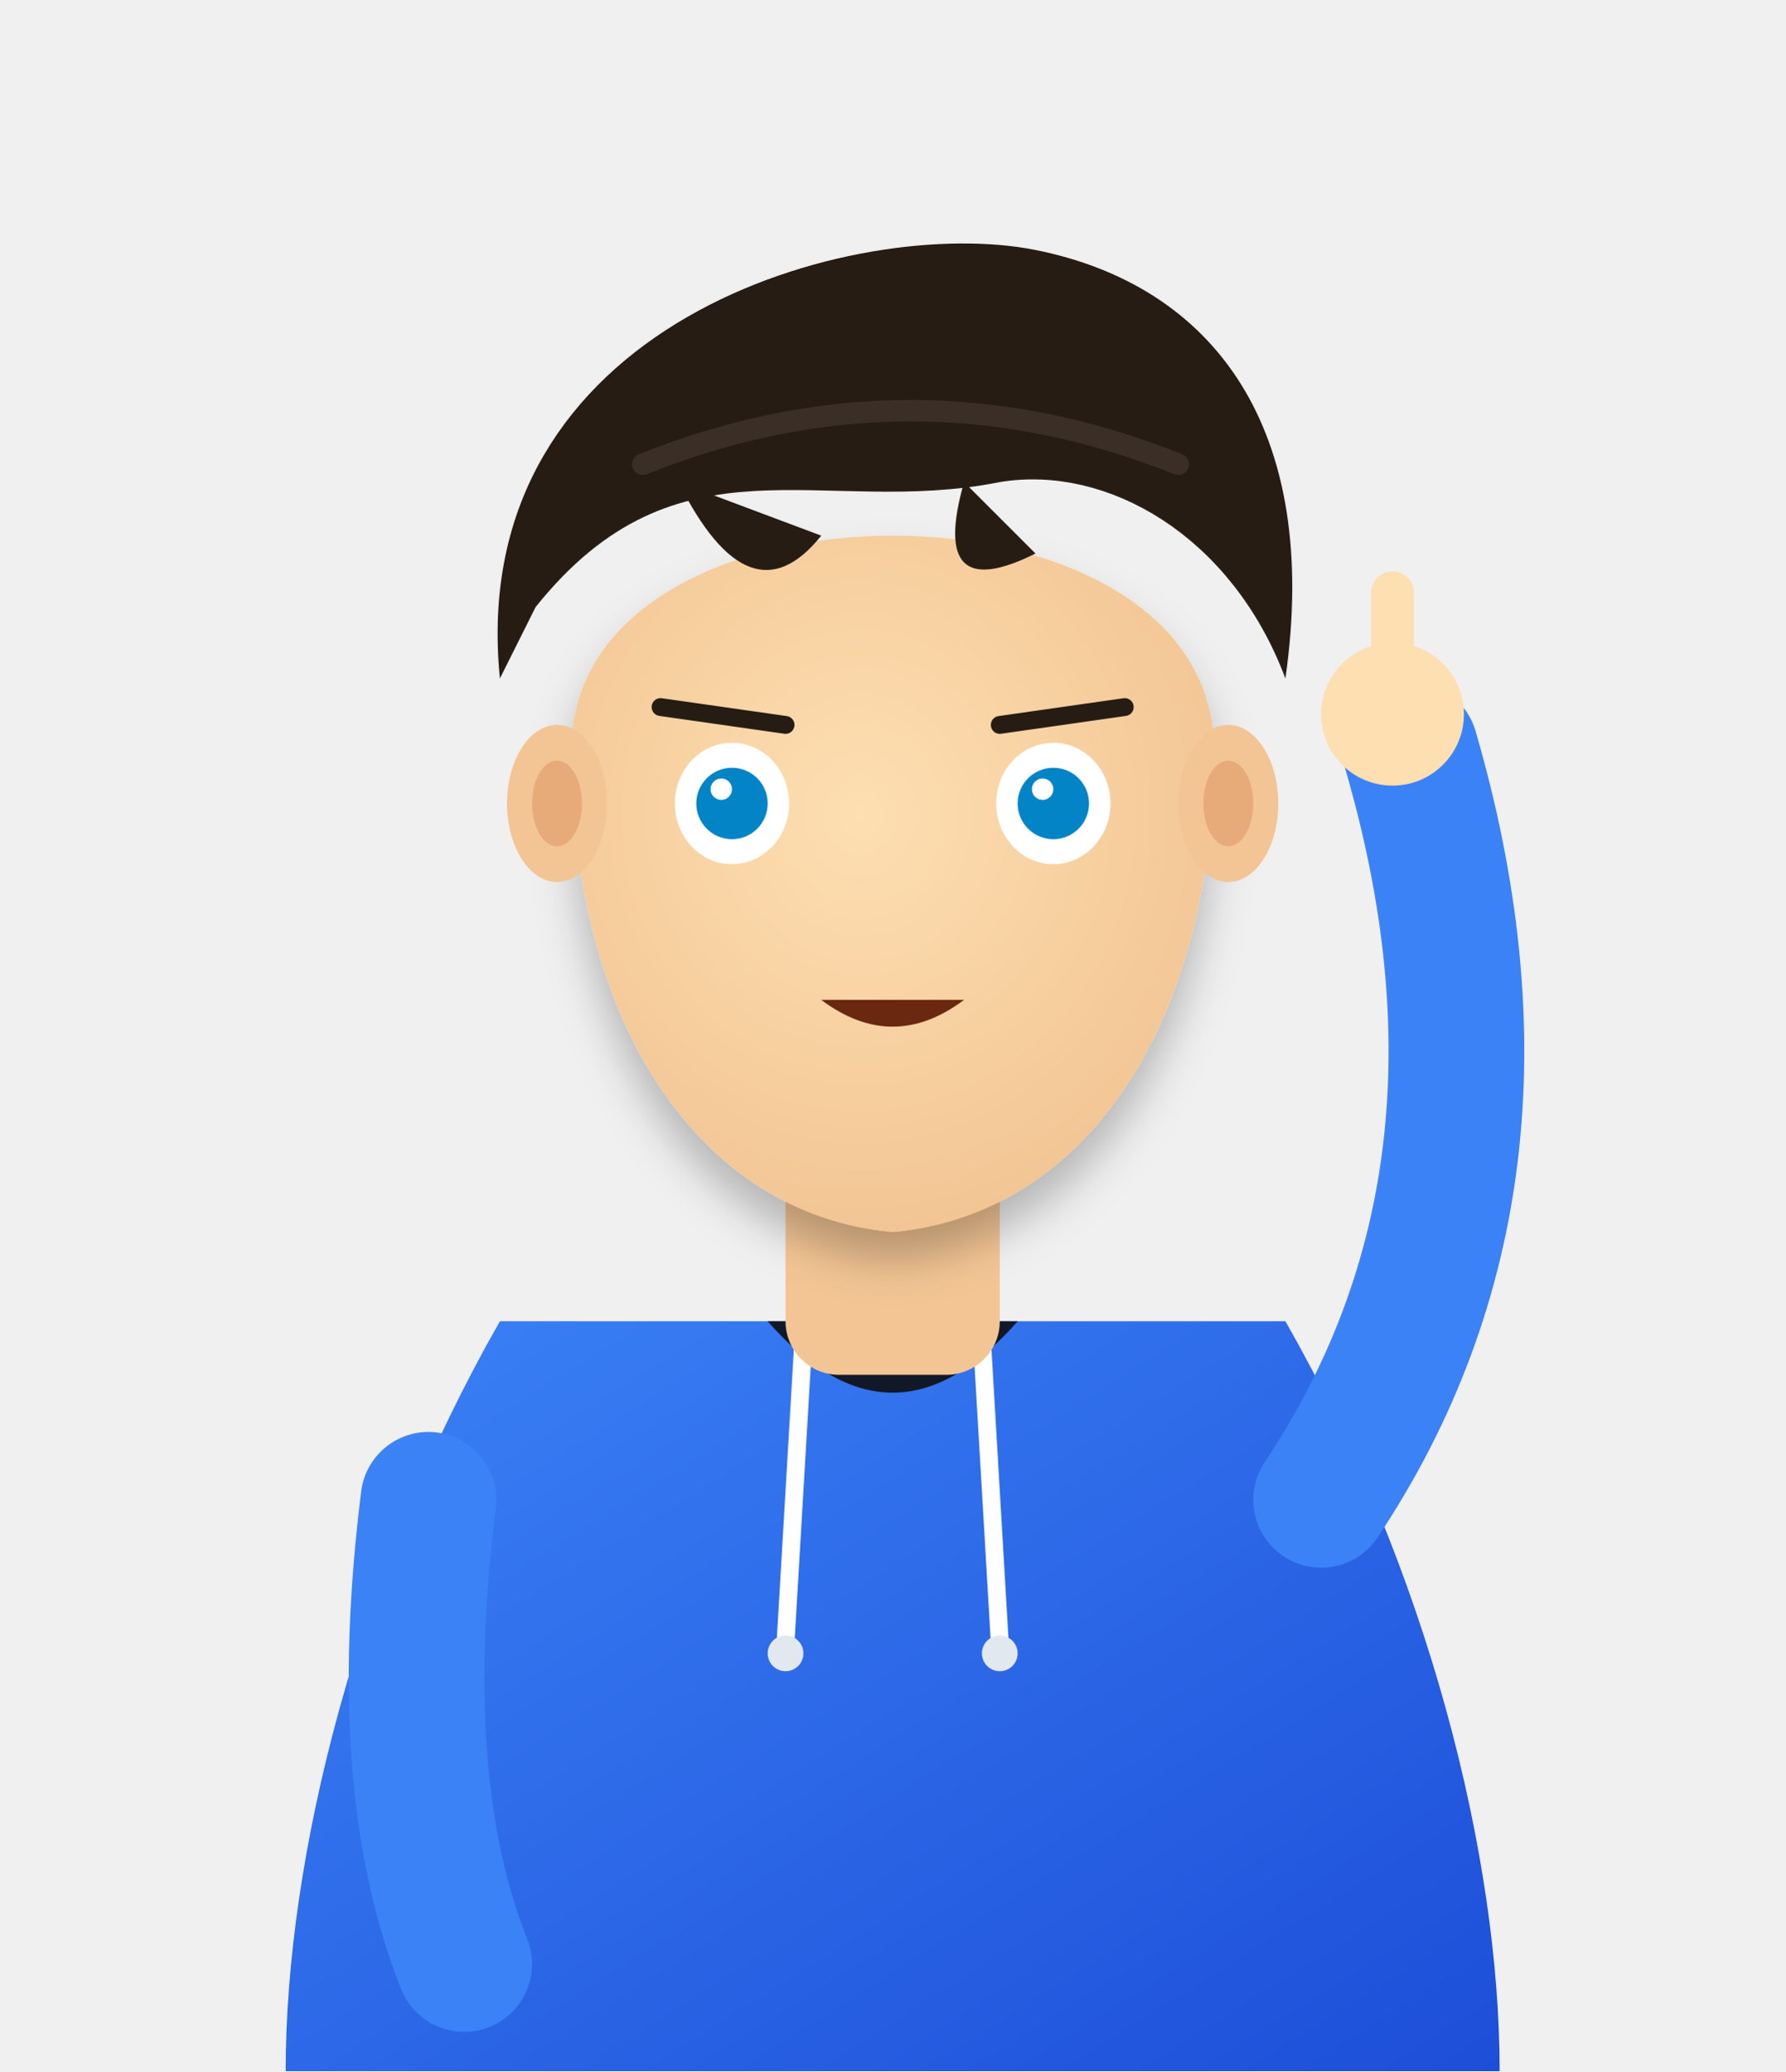
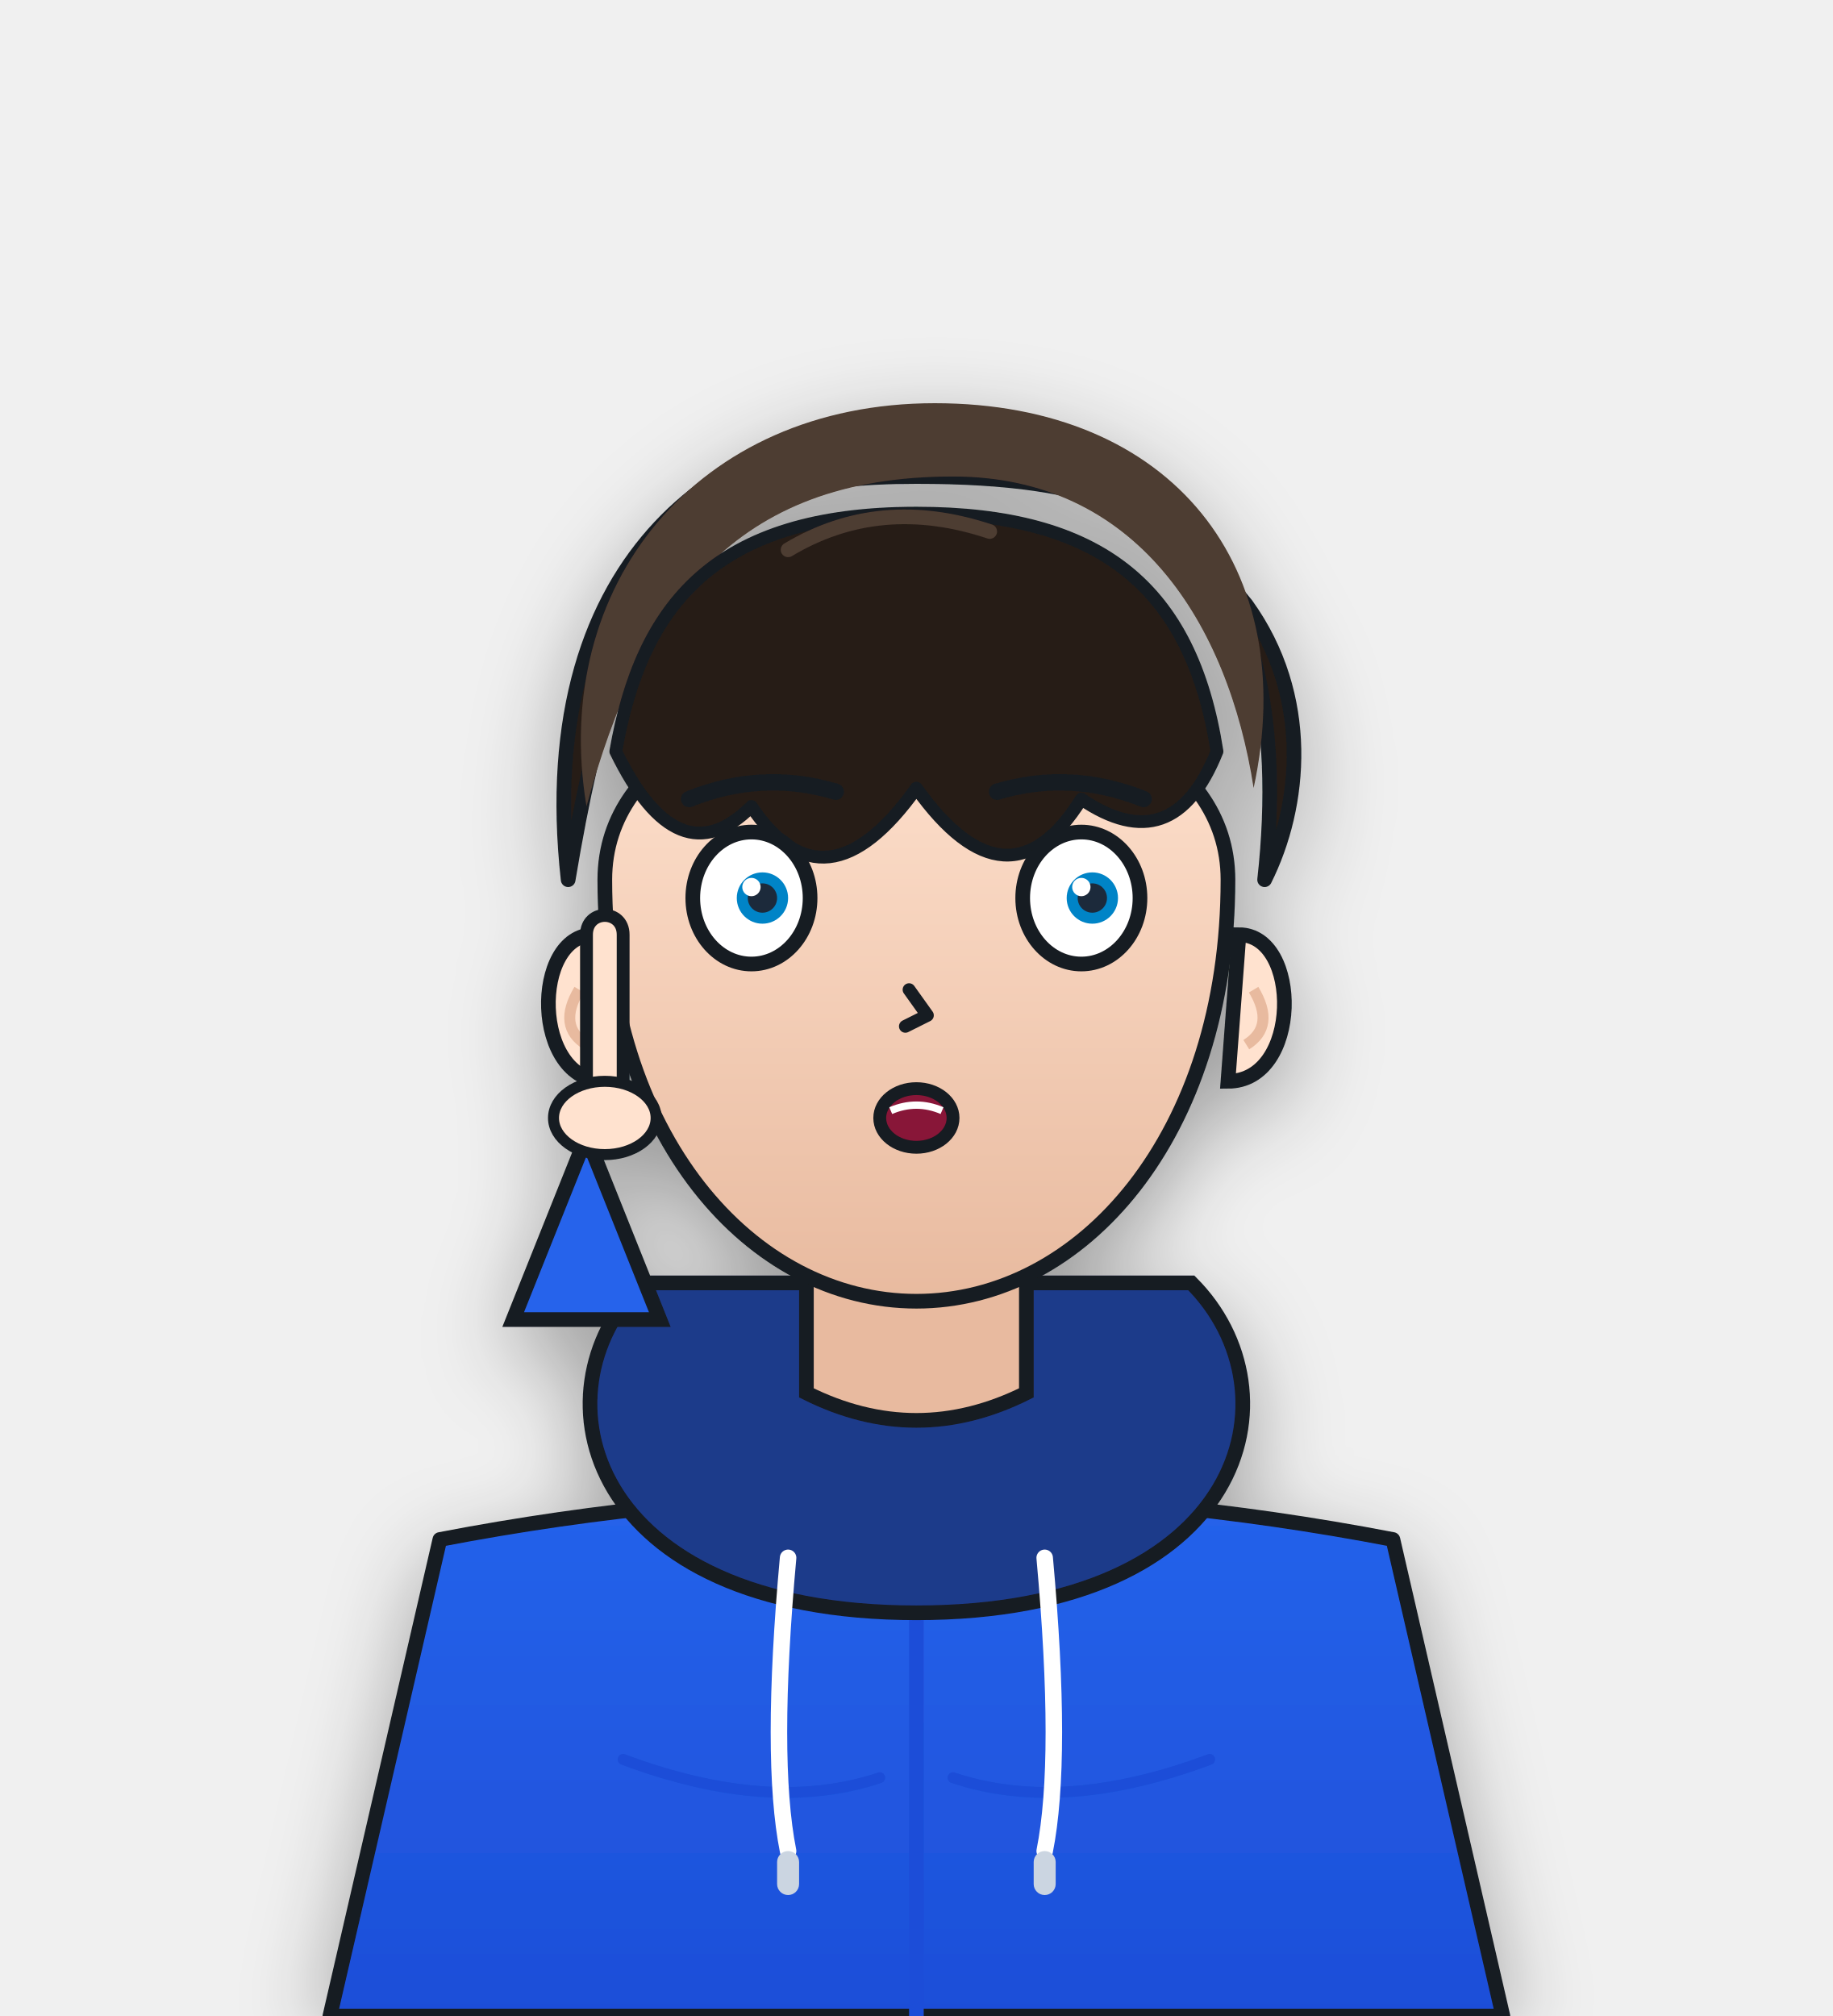
- <svg xmlns="http://www.w3.org/2000/svg" viewBox="0 0 500 580" width="100%" height="100%">
+ <svg xmlns="http://www.w3.org/2000/svg" viewBox="0 0 500 550" width="100%" height="100%">
  <defs>
-     <radialGradient id="skinGrad" cx="45%" cy="40%" r="60%">
-       <stop offset="0%" stop-color="#FDDFB2" />
-       <stop offset="100%" stop-color="#F3C594" />
-     </radialGradient>
-     <linearGradient id="hoodieGrad" x1="0%" y1="0%" x2="100%" y2="100%">
-       <stop offset="0%" stop-color="#3B82F6" />
+     <filter id="softShadow" x="-10%" y="-10%" width="120%" height="120%">
+       <feDropShadow dx="0" dy="8" stdDeviation="12" flood-color="#000" flood-opacity="0.35" />
+     </filter>
+     <linearGradient id="skinGrad" x1="0" y1="0" x2="0" y2="1">
+       <stop offset="0%" stop-color="#FFE2CF" />
+       <stop offset="100%" stop-color="#E8BA9F" />
+     </linearGradient>
+     <linearGradient id="hoodieGrad" x1="0" y1="0" x2="0" y2="1">
+       <stop offset="0%" stop-color="#2563EB" />
      <stop offset="100%" stop-color="#1D4ED8" />
    </linearGradient>
-     <filter id="softShadow" x="-20%" y="-20%" width="140%" height="140%">
-       <feDropShadow dx="0" dy="8" stdDeviation="6" flood-opacity="0.25" />
-     </filter>
  </defs>
-   <path d="M 140 370 C 100 440, 80 520, 80 580 L 420 580 C 420 520, 400 440, 360 370 Z" fill="url(#hoodieGrad)" />
-   <path d="M 215 370 Q 250 410 285 370 Z" fill="#111827" />
-   <line x1="225" y1="375" x2="220" y2="460" stroke="#FFFFFF" stroke-width="5" stroke-linecap="round" />
-   <line x1="275" y1="375" x2="280" y2="460" stroke="#FFFFFF" stroke-width="5" stroke-linecap="round" />
-   <circle cx="220" cy="463" r="5" fill="#E2E8F0" />
-   <circle cx="280" cy="463" r="5" fill="#E2E8F0" />
-   <rect x="220" y="300" width="60" height="85" rx="15" fill="#F3C594" />
-   <path d="M 160 210 C 160 130, 340 130, 340 210 C 340 285, 305 340, 250 345 C 195 340, 160 285, 160 210 Z" fill="url(#skinGrad)" filter="url(#softShadow)" />
-   <ellipse cx="156" cy="225" rx="14" ry="22" fill="#F3C594" />
-   <ellipse cx="344" cy="225" rx="14" ry="22" fill="#F3C594" />
-   <ellipse cx="156" cy="225" rx="7" ry="12" fill="#E7AB79" />
-   <ellipse cx="344" cy="225" rx="7" ry="12" fill="#E7AB79" />
-   <path d="M 120 420 Q 110 500 130 550" stroke="#3B82F6" stroke-width="38" stroke-linecap="round" fill="none" />
-   <path d="M 370 420 Q 430 330 395 210" stroke="#3B82F6" stroke-width="38" stroke-linecap="round" fill="none" />
-   <circle cx="390" cy="200" r="20" fill="#FDDFB2" />
-   <rect x="384" y="160" width="12" height="42" rx="6" fill="#FDDFB2" />
-   <ellipse cx="205" cy="225" rx="16" ry="17" fill="#FFFFFF" />
-   <ellipse cx="295" cy="225" rx="16" ry="17" fill="#FFFFFF" />
-   <circle cx="205" cy="225" r="10" fill="#0284C7" />
-   <circle cx="295" cy="225" r="10" fill="#0284C7" />
-   <circle cx="202" cy="221" r="3" fill="#FFFFFF" />
-   <circle cx="292" cy="221" r="3" fill="#FFFFFF" />
-   <path d="M 185 198 L 220 203" stroke="#261C14" stroke-width="5" stroke-linecap="round" />
-   <path d="M 280 203 L 315 198" stroke="#261C14" stroke-width="5" stroke-linecap="round" />
-   <path d="M 230 280 Q 250 295 270 280 Z" fill="#6B2810" />
-   <path d="M 140 190 C 130 90, 240 60, 290 70 C 340 80, 370 120, 360 190 C 345 150, 310 130, 280 135 C 230 145, 190 120, 150 170 Z" fill="#261C14" />
-   <path d="M 180 130 C 230 110, 280 110, 330 130" stroke="#4A3B32" stroke-width="6" stroke-linecap="round" fill="none" opacity="0.6" />
-   <path d="M 190 135 Q 210 175 230 150" fill="#261C14" />
-   <path d="M 270 135 Q 260 170 290 155" fill="#261C14" />
+   <g filter="url(#softShadow)">
+     <path d="M 120 420 Q 250 395 380 420 L 410 550 L 90 550 Z" fill="url(#hoodieGrad)" stroke="#181B20" stroke-width="4" stroke-linejoin="round" />
+     <path d="M 250 435 L 250 550" stroke="#1D4ED8" stroke-width="4" stroke-linecap="round" />
+     <path d="M 170 480 Q 210 495 240 485" stroke="#1D4ED8" stroke-width="3" stroke-linecap="round" fill="none" />
+     <path d="M 330 480 Q 290 495 260 485" stroke="#1D4ED8" stroke-width="3" stroke-linecap="round" fill="none" />
+     <path d="M 175 350 C 145 380 160 440 250 440 C 340 440 355 380 325 350 Z" fill="#1E3A8A" stroke="#181B20" stroke-width="4" />
+     <path d="M 215 425 Q 210 480 215 505" stroke="#FFFFFF" stroke-width="4.5" stroke-linecap="round" fill="none" />
+     <rect x="212" y="505" width="6" height="12" rx="3" fill="#CBD5E1" />
+     <path d="M 285 425 Q 290 480 285 505" stroke="#FFFFFF" stroke-width="4.5" stroke-linecap="round" fill="none" />
+     <rect x="282" y="505" width="6" height="12" rx="3" fill="#CBD5E1" />
+     <path d="M 220 330 L 220 380 Q 250 395 280 380 L 280 330 Z" fill="#E8BA9F" stroke="#181B20" stroke-width="4" />
+     <path d="M 162 255 C 145 255 145 295 165 295 Z" fill="#FFE2CF" stroke="#181B20" stroke-width="4" />
+     <path d="M 158 270 Q 152 280 160 285" stroke="#E8BA9F" stroke-width="3" fill="none" />
+     <path d="M 338 255 C 355 255 355 295 335 295 Z" fill="#FFE2CF" stroke="#181B20" stroke-width="4" />
+     <path d="M 342 270 Q 348 280 340 285" stroke="#E8BA9F" stroke-width="3" fill="none" />
+     <path d="M 165 240 C 165 170 335 170 335 240 C 335 310 295 355 250 355 C 205 355 165 310 165 240 Z" fill="url(#skinGrad)" stroke="#181B20" stroke-width="4" stroke-linejoin="round" />
+     <path d="M 248 270 L 253 277 L 247 280" stroke="#181B20" stroke-width="3.5" stroke-linecap="round" stroke-linejoin="round" fill="none" />
+     <path d="M 155 240 C 145 150 200 115 250 115 C 310 115 355 150 345 240 C 355 220 358 190 340 165 C 320 140 300 130 250 130 C 190 130 170 150 155 240 Z" fill="#271E18" stroke="#181B20" stroke-width="4" stroke-linejoin="round" />
+     <path d="M 160 220 C 150 160 190 110 255 110 C 320 110 355 155 342 215 C 335 170 310 130 260 130 C 200 130 175 165 160 220 Z" fill="#4E3C32" />
+     <path d="M 168 205 Q 185 240 205 220 Q 225 250 250 215 Q 275 250 295 218 Q 320 235 332 205 C 325 160 300 140 250 140 C 195 140 175 165 168 205 Z" fill="#271E18" stroke="#181B20" stroke-width="3.5" stroke-linejoin="round" />
+     <path d="M 215 150 Q 240 135 270 145" stroke="#4E3C32" stroke-width="4" stroke-linecap="round" fill="none" />
+     <ellipse cx="205" cy="245" rx="16" ry="18" fill="#FFFFFF" stroke="#181B20" stroke-width="4" />
+     <circle cx="208" cy="245" r="7" fill="#0284C7" />
+     <circle cx="208" cy="245" r="4" fill="#1E293B" />
+     <circle cx="205" cy="242" r="2.5" fill="#FFFFFF" />
+     <ellipse cx="295" cy="245" rx="16" ry="18" fill="#FFFFFF" stroke="#181B20" stroke-width="4" />
+     <circle cx="298" cy="245" r="7" fill="#0284C7" />
+     <circle cx="298" cy="245" r="4" fill="#1E293B" />
+     <circle cx="295" cy="242" r="2.5" fill="#FFFFFF" />
+     <path d="M 188 218 Q 208 210 228 216" stroke="#181B20" stroke-width="4.5" stroke-linecap="round" fill="none" />
+     <path d="M 272 216 Q 292 210 312 218" stroke="#181B20" stroke-width="4.5" stroke-linecap="round" fill="none" />
+     <ellipse cx="250" cy="305" rx="10" ry="8" fill="#881337" stroke="#181B20" stroke-width="3.5" />
+     <path d="M 243 303 Q 250 300 257 303" stroke="#FFFFFF" stroke-width="2" fill="none" />
+     <g transform="translate(100, 240)">
+       <path d="M 40 120 L 60 70 L 80 120 Z" fill="#2563EB" stroke="#181B20" stroke-width="4" />
+       <path d="M 60 65 L 60 15 C 60 8 70 8 70 15 L 70 65 Z" fill="#FFE2CF" stroke="#181B20" stroke-width="3.5" />
+       <ellipse cx="65" cy="65" rx="14" ry="10" fill="#FFE2CF" stroke="#181B20" stroke-width="3" />
+     </g>
+   </g>
</svg>
